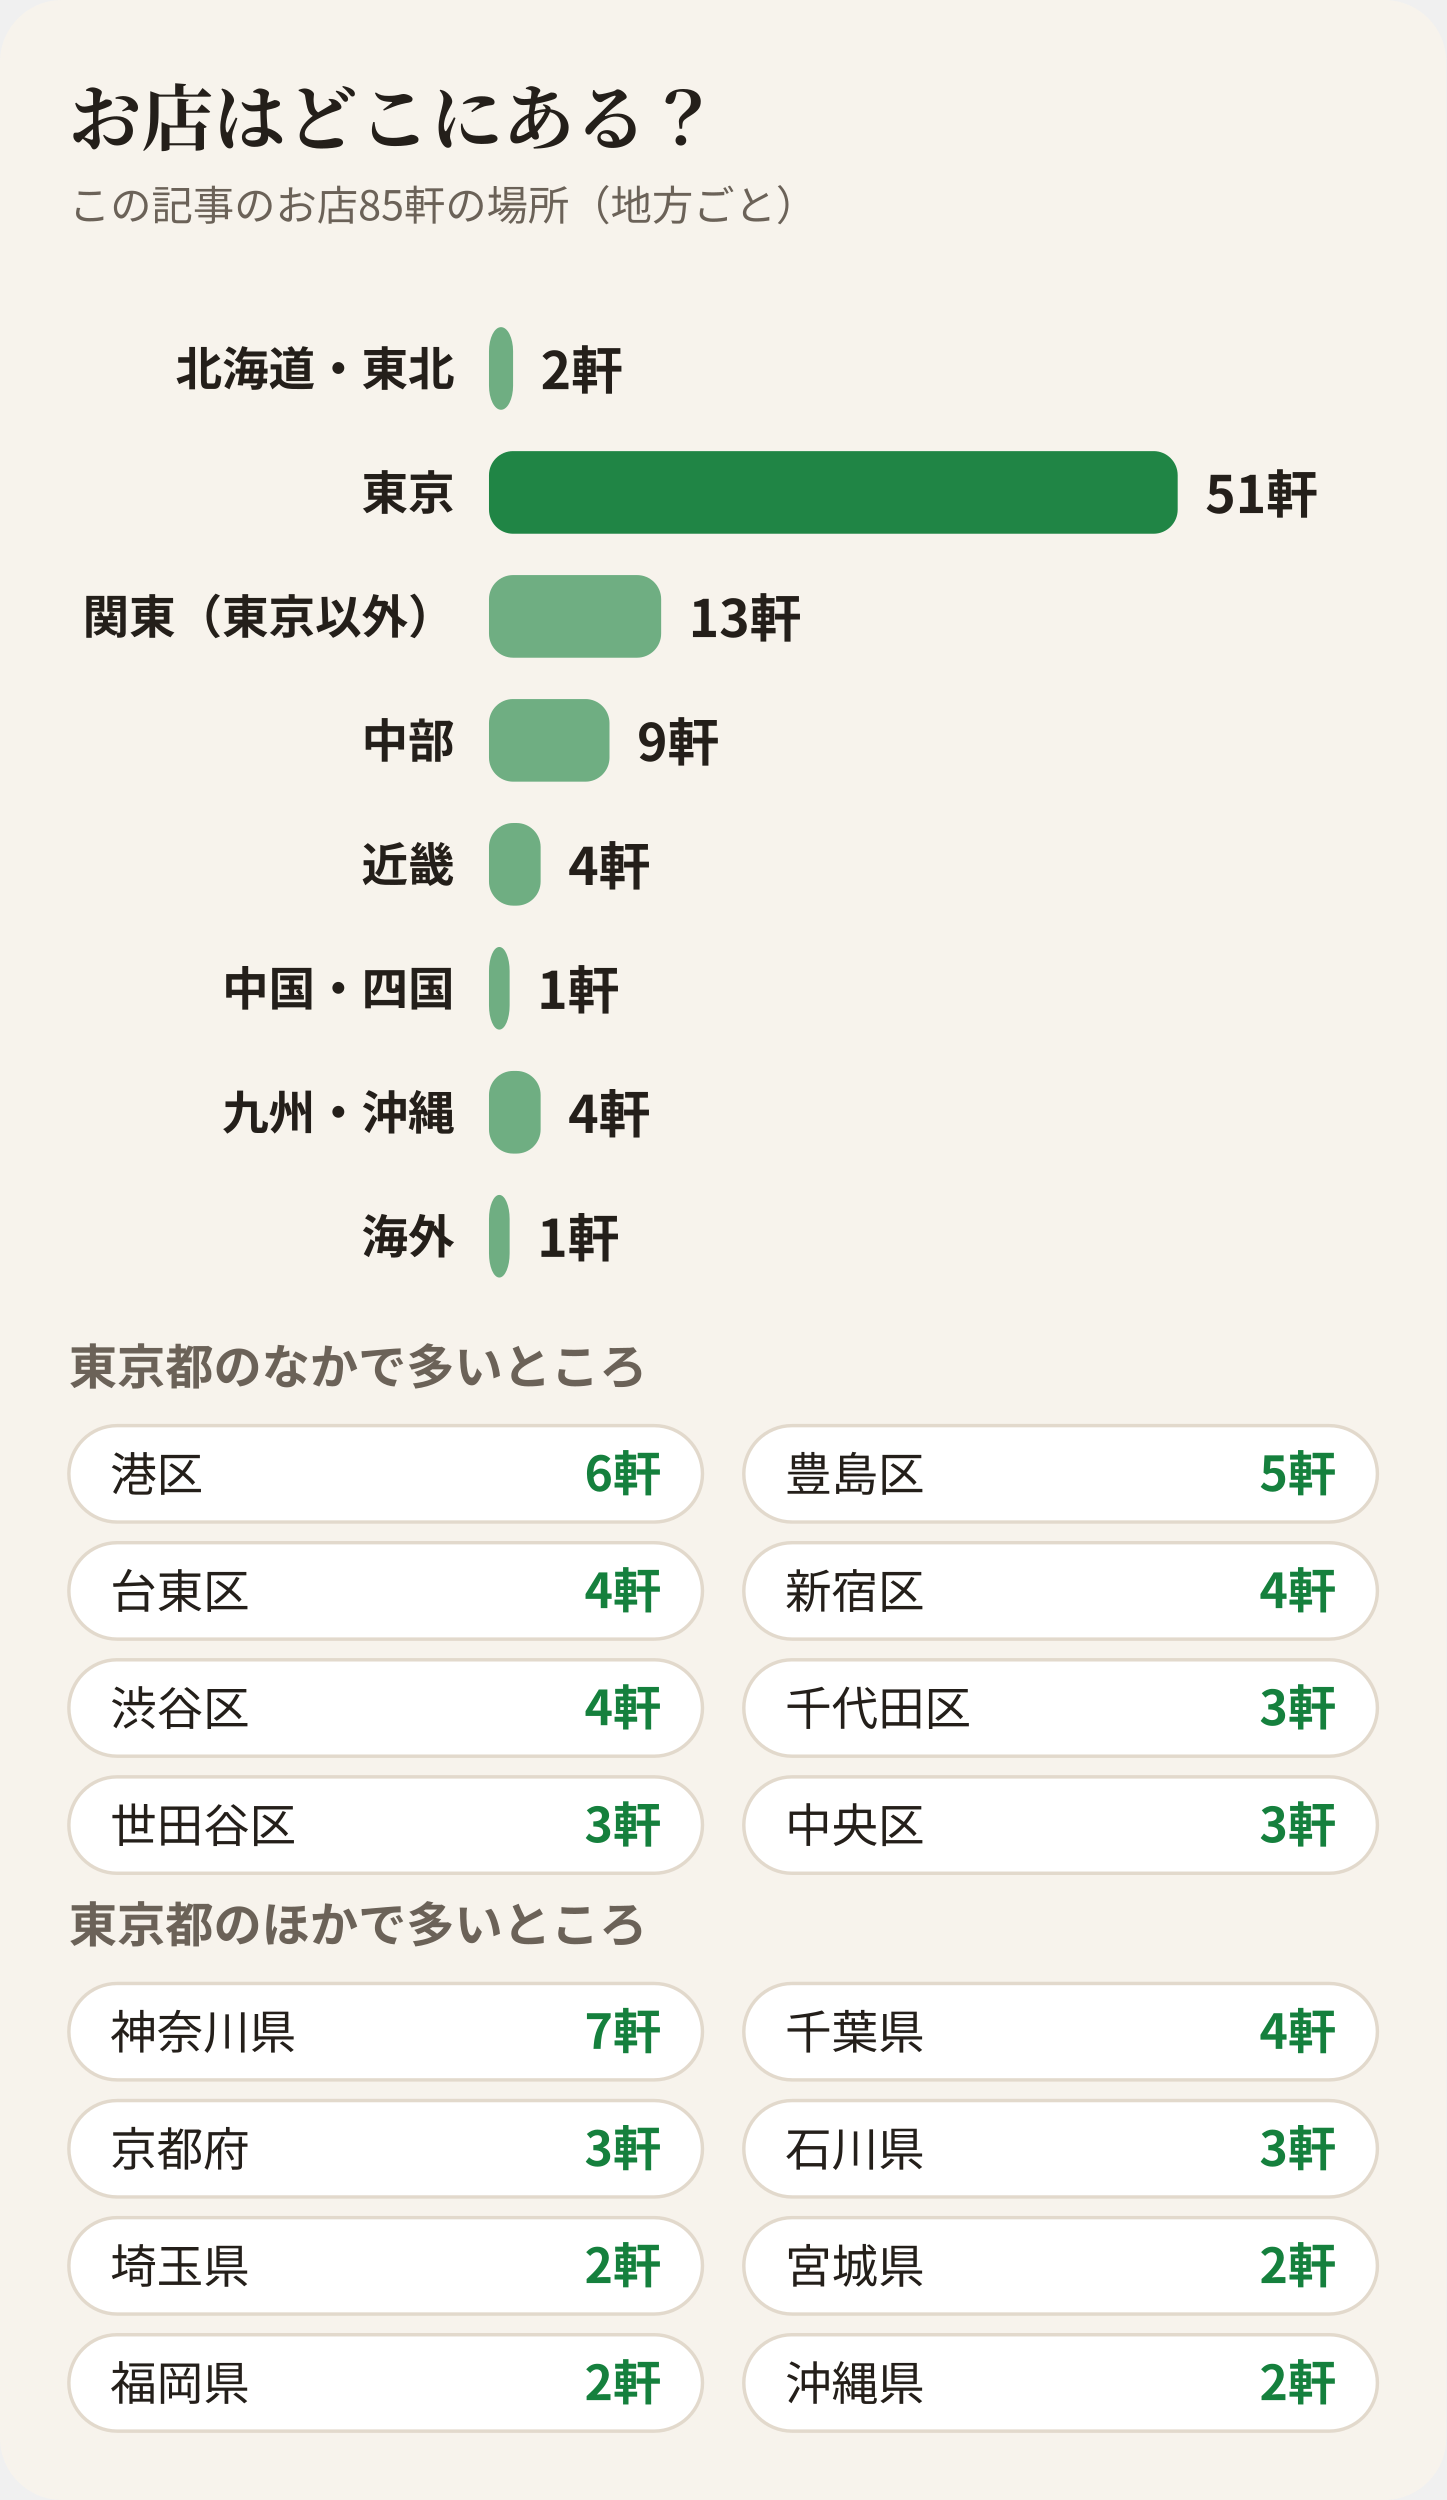
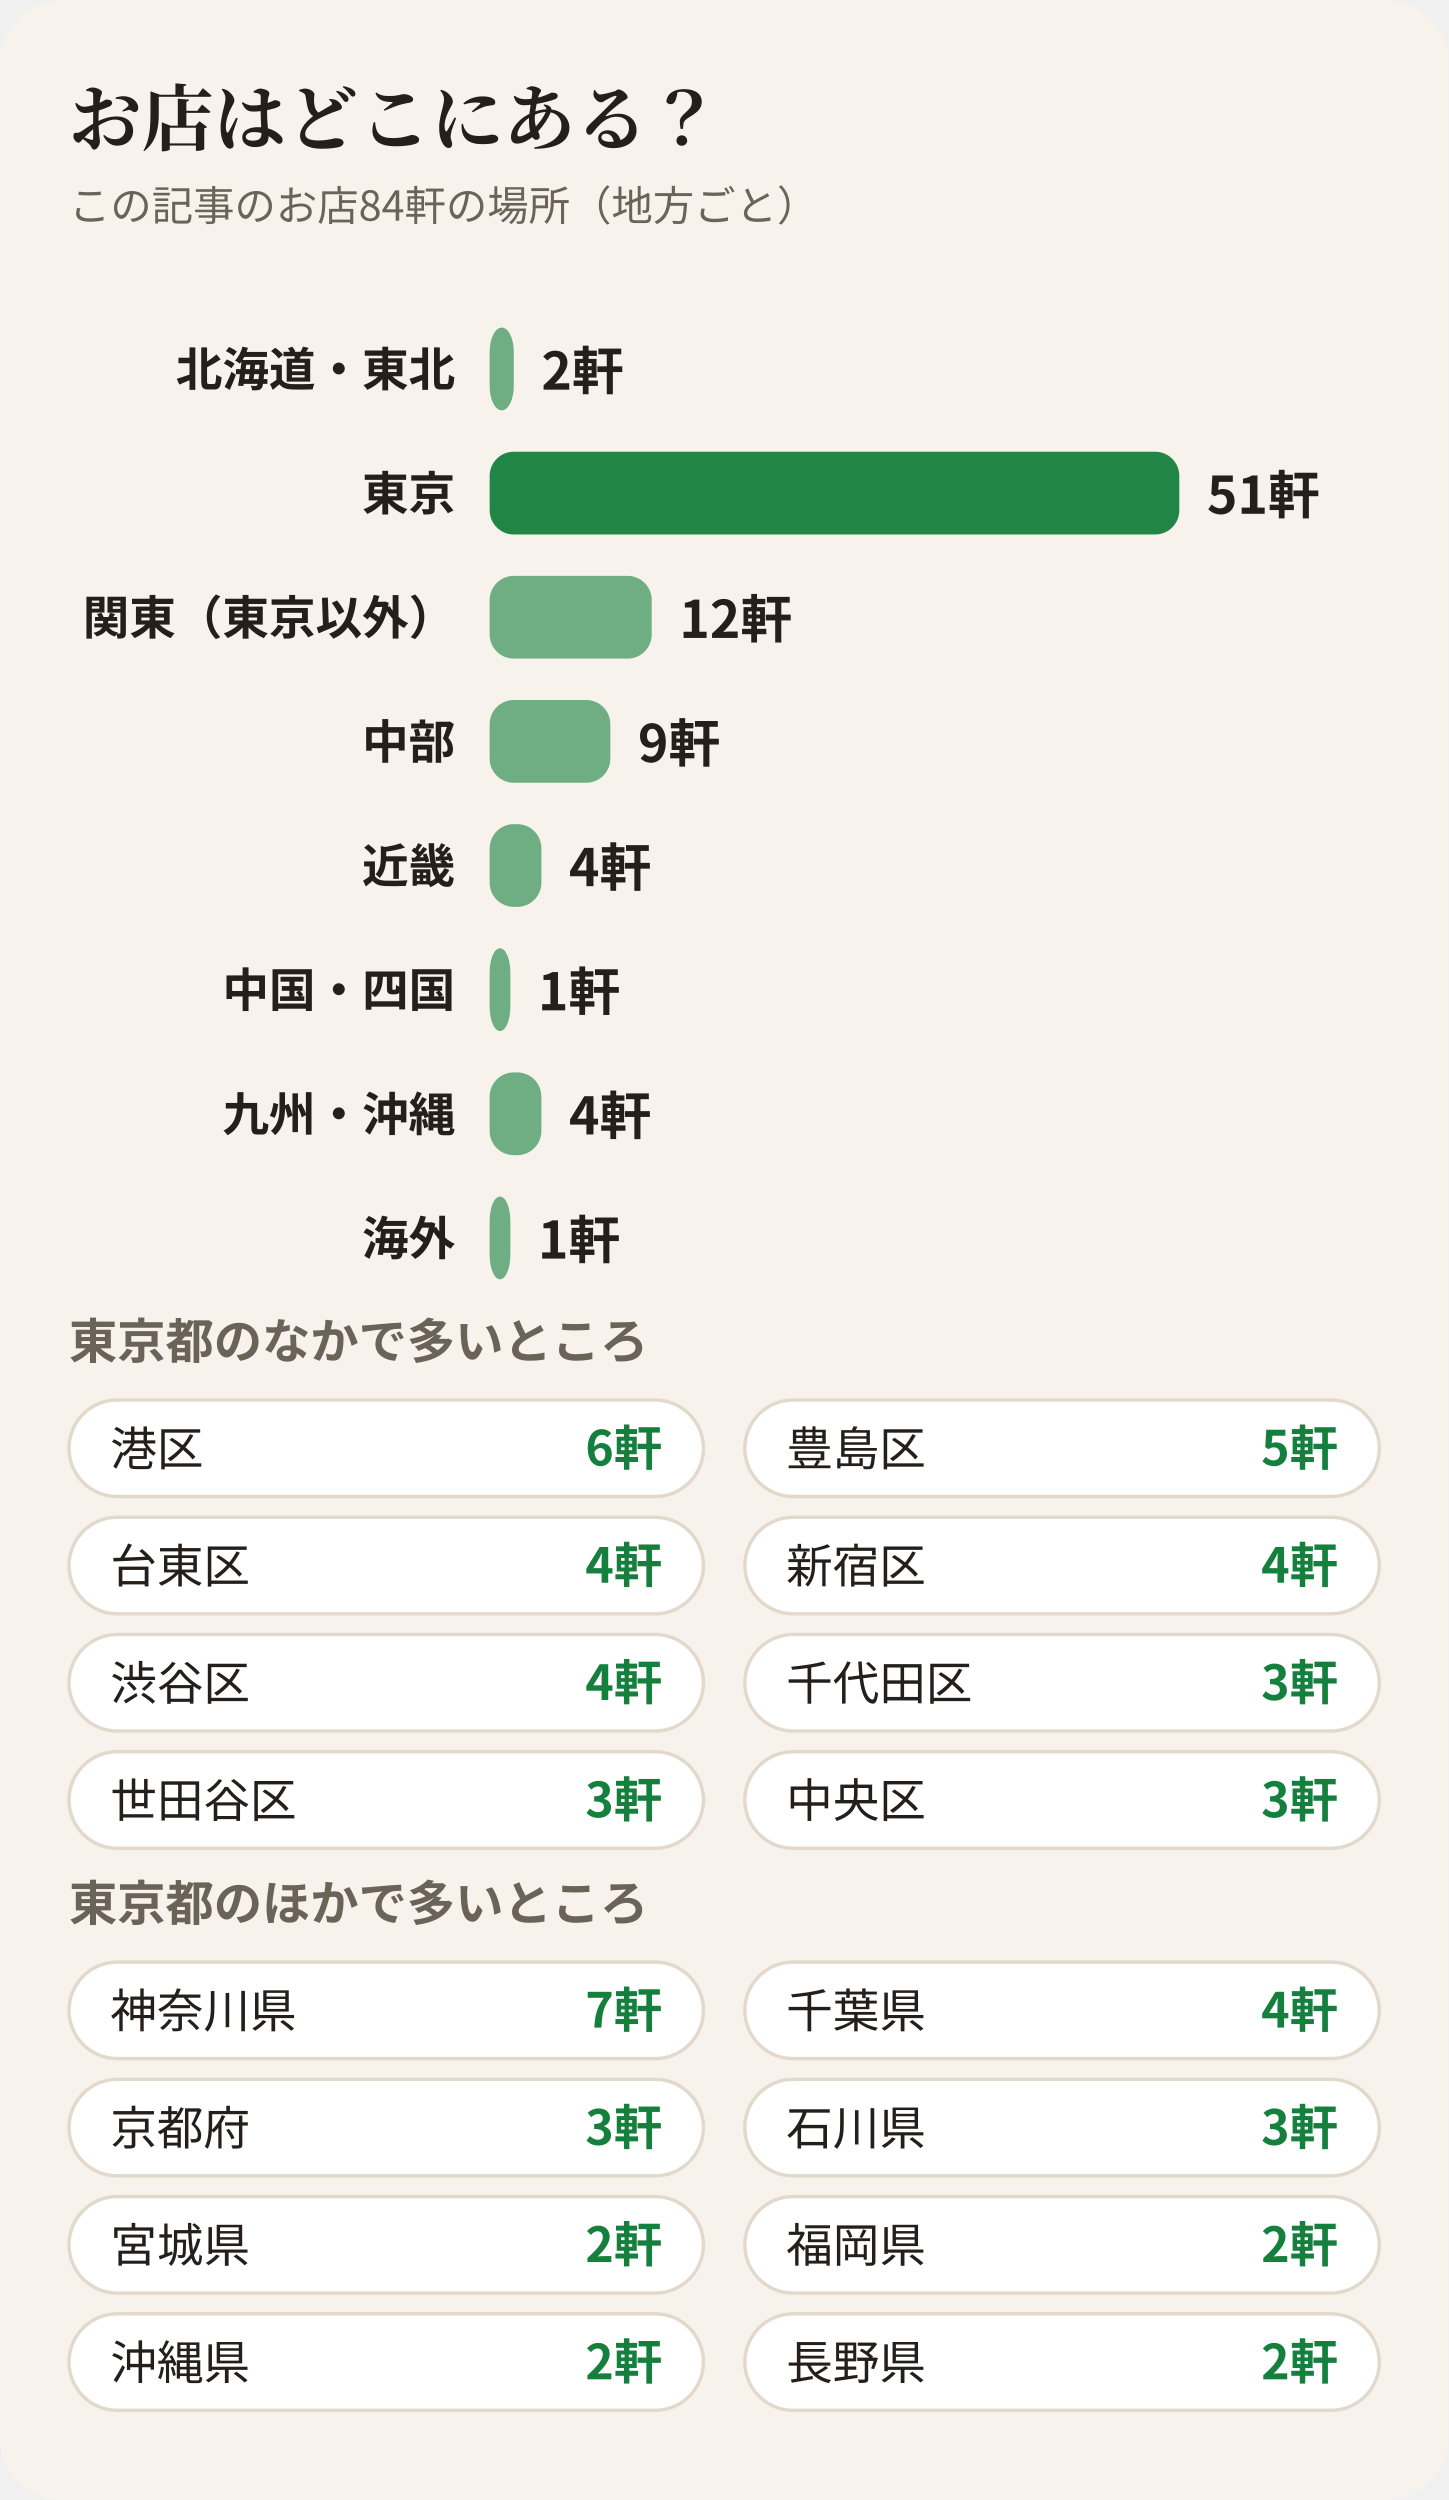
- <svg xmlns="http://www.w3.org/2000/svg" viewBox="0 0 420 726" width="420" height="726" font-family="'Hiragino Sans','Noto Sans CJK JP','Noto Sans JP',sans-serif">
-   <rect width="420" height="726" rx="18" fill="#F7F3EC" />
+ <svg xmlns="http://www.w3.org/2000/svg" viewBox="0 0 420 725" width="420" height="725" font-family="'Hiragino Sans','Noto Sans CJK JP','Noto Sans JP',sans-serif">
+   <rect width="420" height="725" rx="18" fill="#F7F3EC" />
  <text x="20" y="42" font-size="21" font-weight="800" fill="#241F1A" font-family="'Hiragino Mincho ProN','Noto Serif CJK JP','Noto Serif JP',serif">お店はどこにある？</text>
-   <text x="20" y="64" font-size="12" fill="#6B6258">この記事のお店85軒の場所（地方ごと）</text>
+   <text x="20" y="64" font-size="12" fill="#6B6258">この記事のお店84軒の場所（地方ごと）</text>
  <text x="132" y="112" font-size="13.5" font-weight="700" text-anchor="end" fill="#241F1A">北海道・東北</text>
  <rect x="142" y="95" width="7" height="24" rx="7" fill="#15803d" fill-opacity="0.6" />
  <text x="157" y="113" font-size="15" font-weight="800" fill="#241F1A">2軒</text>
  <text x="132" y="148" font-size="13.5" font-weight="700" text-anchor="end" fill="#241F1A">東京</text>
  <rect x="142" y="131" width="200" height="24" rx="7" fill="#15803d" fill-opacity="0.95" />
  <text x="350" y="149" font-size="15" font-weight="800" fill="#241F1A">51軒</text>
  <text x="132" y="184" font-size="13.5" font-weight="700" text-anchor="end" fill="#241F1A">関東（東京以外）</text>
-   <rect x="142" y="167" width="50" height="24" rx="7" fill="#15803d" fill-opacity="0.6" />
-   <text x="200" y="185" font-size="15" font-weight="800" fill="#241F1A">13軒</text>
+   <rect x="142" y="167" width="47" height="24" rx="7" fill="#15803d" fill-opacity="0.6" />
+   <text x="197" y="185" font-size="15" font-weight="800" fill="#241F1A">12軒</text>
  <text x="132" y="220" font-size="13.5" font-weight="700" text-anchor="end" fill="#241F1A">中部</text>
  <rect x="142" y="203" width="35" height="24" rx="7" fill="#15803d" fill-opacity="0.6" />
  <text x="185" y="221" font-size="15" font-weight="800" fill="#241F1A">9軒</text>
  <text x="132" y="256" font-size="13.5" font-weight="700" text-anchor="end" fill="#241F1A">近畿</text>
  <rect x="142" y="239" width="15" height="24" rx="7" fill="#15803d" fill-opacity="0.6" />
  <text x="165" y="257" font-size="15" font-weight="800" fill="#241F1A">4軒</text>
  <text x="132" y="292" font-size="13.5" font-weight="700" text-anchor="end" fill="#241F1A">中国・四国</text>
  <rect x="142" y="275" width="6" height="24" rx="7" fill="#15803d" fill-opacity="0.6" />
  <text x="156" y="293" font-size="15" font-weight="800" fill="#241F1A">1軒</text>
  <text x="132" y="328" font-size="13.5" font-weight="700" text-anchor="end" fill="#241F1A">九州・沖縄</text>
  <rect x="142" y="311" width="15" height="24" rx="7" fill="#15803d" fill-opacity="0.6" />
  <text x="165" y="329" font-size="15" font-weight="800" fill="#241F1A">4軒</text>
  <text x="132" y="364" font-size="13.5" font-weight="700" text-anchor="end" fill="#241F1A">海外</text>
  <rect x="142" y="347" width="6" height="24" rx="7" fill="#15803d" fill-opacity="0.6" />
  <text x="156" y="365" font-size="15" font-weight="800" fill="#241F1A">1軒</text>
-   <text x="20" y="402" font-size="14" font-weight="700" fill="#6B6258">東京都のなかで多いところ</text>
-   <rect x="20" y="414" width="184" height="28" rx="14" fill="#fff" stroke="#E2D9CC" />
-   <text x="32" y="433" font-size="13.5" fill="#241F1A">港区</text>
-   <text x="192" y="433" font-size="14" font-weight="800" text-anchor="end" fill="#15803d">6軒</text>
-   <rect x="216" y="414" width="184" height="28" rx="14" fill="#fff" stroke="#E2D9CC" />
-   <text x="228" y="433" font-size="13.5" fill="#241F1A">豊島区</text>
-   <text x="388" y="433" font-size="14" font-weight="800" text-anchor="end" fill="#15803d">5軒</text>
-   <rect x="20" y="448" width="184" height="28" rx="14" fill="#fff" stroke="#E2D9CC" />
-   <text x="32" y="467" font-size="13.5" fill="#241F1A">台東区</text>
-   <text x="192" y="467" font-size="14" font-weight="800" text-anchor="end" fill="#15803d">4軒</text>
-   <rect x="216" y="448" width="184" height="28" rx="14" fill="#fff" stroke="#E2D9CC" />
-   <text x="228" y="467" font-size="13.5" fill="#241F1A">新宿区</text>
-   <text x="388" y="467" font-size="14" font-weight="800" text-anchor="end" fill="#15803d">4軒</text>
-   <rect x="20" y="482" width="184" height="28" rx="14" fill="#fff" stroke="#E2D9CC" />
-   <text x="32" y="501" font-size="13.5" fill="#241F1A">渋谷区</text>
-   <text x="192" y="501" font-size="14" font-weight="800" text-anchor="end" fill="#15803d">4軒</text>
-   <rect x="216" y="482" width="184" height="28" rx="14" fill="#fff" stroke="#E2D9CC" />
-   <text x="228" y="501" font-size="13.5" fill="#241F1A">千代田区</text>
-   <text x="388" y="501" font-size="14" font-weight="800" text-anchor="end" fill="#15803d">3軒</text>
-   <rect x="20" y="516" width="184" height="28" rx="14" fill="#fff" stroke="#E2D9CC" />
-   <text x="32" y="535" font-size="13.5" fill="#241F1A">世田谷区</text>
-   <text x="192" y="535" font-size="14" font-weight="800" text-anchor="end" fill="#15803d">3軒</text>
-   <rect x="216" y="516" width="184" height="28" rx="14" fill="#fff" stroke="#E2D9CC" />
-   <text x="228" y="535" font-size="13.5" fill="#241F1A">中央区</text>
-   <text x="388" y="535" font-size="14" font-weight="800" text-anchor="end" fill="#15803d">3軒</text>
-   <text x="20" y="564" font-size="14" font-weight="700" fill="#6B6258">東京都のほかで多いところ</text>
-   <rect x="20" y="576" width="184" height="28" rx="14" fill="#fff" stroke="#E2D9CC" />
-   <text x="32" y="595" font-size="13.5" fill="#241F1A">神奈川県</text>
-   <text x="192" y="595" font-size="14" font-weight="800" text-anchor="end" fill="#15803d">7軒</text>
-   <rect x="216" y="576" width="184" height="28" rx="14" fill="#fff" stroke="#E2D9CC" />
-   <text x="228" y="595" font-size="13.5" fill="#241F1A">千葉県</text>
-   <text x="388" y="595" font-size="14" font-weight="800" text-anchor="end" fill="#15803d">4軒</text>
-   <rect x="20" y="610" width="184" height="28" rx="14" fill="#fff" stroke="#E2D9CC" />
-   <text x="32" y="629" font-size="13.5" fill="#241F1A">京都府</text>
-   <text x="192" y="629" font-size="14" font-weight="800" text-anchor="end" fill="#15803d">3軒</text>
-   <rect x="216" y="610" width="184" height="28" rx="14" fill="#fff" stroke="#E2D9CC" />
-   <text x="228" y="629" font-size="13.5" fill="#241F1A">石川県</text>
-   <text x="388" y="629" font-size="14" font-weight="800" text-anchor="end" fill="#15803d">3軒</text>
-   <rect x="20" y="644" width="184" height="28" rx="14" fill="#fff" stroke="#E2D9CC" />
-   <text x="32" y="663" font-size="13.5" fill="#241F1A">埼玉県</text>
-   <text x="192" y="663" font-size="14" font-weight="800" text-anchor="end" fill="#15803d">2軒</text>
-   <rect x="216" y="644" width="184" height="28" rx="14" fill="#fff" stroke="#E2D9CC" />
-   <text x="228" y="663" font-size="13.5" fill="#241F1A">宮城県</text>
-   <text x="388" y="663" font-size="14" font-weight="800" text-anchor="end" fill="#15803d">2軒</text>
-   <rect x="20" y="678" width="184" height="28" rx="14" fill="#fff" stroke="#E2D9CC" />
-   <text x="32" y="697" font-size="13.5" fill="#241F1A">福岡県</text>
-   <text x="192" y="697" font-size="14" font-weight="800" text-anchor="end" fill="#15803d">2軒</text>
-   <rect x="216" y="678" width="184" height="28" rx="14" fill="#fff" stroke="#E2D9CC" />
-   <text x="228" y="697" font-size="13.5" fill="#241F1A">沖縄県</text>
-   <text x="388" y="697" font-size="14" font-weight="800" text-anchor="end" fill="#15803d">2軒</text>
+   <text x="20" y="394" font-size="14" font-weight="700" fill="#6B6258">東京都のなかで多いところ</text>
+   <rect x="20" y="406" width="184" height="28" rx="14" fill="#fff" stroke="#E2D9CC" />
+   <text x="32" y="425" font-size="13.5" fill="#241F1A">港区</text>
+   <text x="192" y="425" font-size="14" font-weight="800" text-anchor="end" fill="#15803d">6軒</text>
+   <rect x="216" y="406" width="184" height="28" rx="14" fill="#fff" stroke="#E2D9CC" />
+   <text x="228" y="425" font-size="13.5" fill="#241F1A">豊島区</text>
+   <text x="388" y="425" font-size="14" font-weight="800" text-anchor="end" fill="#15803d">5軒</text>
+   <rect x="20" y="440" width="184" height="28" rx="14" fill="#fff" stroke="#E2D9CC" />
+   <text x="32" y="459" font-size="13.5" fill="#241F1A">台東区</text>
+   <text x="192" y="459" font-size="14" font-weight="800" text-anchor="end" fill="#15803d">4軒</text>
+   <rect x="216" y="440" width="184" height="28" rx="14" fill="#fff" stroke="#E2D9CC" />
+   <text x="228" y="459" font-size="13.5" fill="#241F1A">新宿区</text>
+   <text x="388" y="459" font-size="14" font-weight="800" text-anchor="end" fill="#15803d">4軒</text>
+   <rect x="20" y="474" width="184" height="28" rx="14" fill="#fff" stroke="#E2D9CC" />
+   <text x="32" y="493" font-size="13.5" fill="#241F1A">渋谷区</text>
+   <text x="192" y="493" font-size="14" font-weight="800" text-anchor="end" fill="#15803d">4軒</text>
+   <rect x="216" y="474" width="184" height="28" rx="14" fill="#fff" stroke="#E2D9CC" />
+   <text x="228" y="493" font-size="13.5" fill="#241F1A">千代田区</text>
+   <text x="388" y="493" font-size="14" font-weight="800" text-anchor="end" fill="#15803d">3軒</text>
+   <rect x="20" y="508" width="184" height="28" rx="14" fill="#fff" stroke="#E2D9CC" />
+   <text x="32" y="527" font-size="13.5" fill="#241F1A">世田谷区</text>
+   <text x="192" y="527" font-size="14" font-weight="800" text-anchor="end" fill="#15803d">3軒</text>
+   <rect x="216" y="508" width="184" height="28" rx="14" fill="#fff" stroke="#E2D9CC" />
+   <text x="228" y="527" font-size="13.5" fill="#241F1A">中央区</text>
+   <text x="388" y="527" font-size="14" font-weight="800" text-anchor="end" fill="#15803d">3軒</text>
+   <text x="20" y="557" font-size="14" font-weight="700" fill="#6B6258">東京都のほかで多いところ</text>
+   <rect x="20" y="569" width="184" height="28" rx="14" fill="#fff" stroke="#E2D9CC" />
+   <text x="32" y="588" font-size="13.5" fill="#241F1A">神奈川県</text>
+   <text x="192" y="588" font-size="14" font-weight="800" text-anchor="end" fill="#15803d">7軒</text>
+   <rect x="216" y="569" width="184" height="28" rx="14" fill="#fff" stroke="#E2D9CC" />
+   <text x="228" y="588" font-size="13.5" fill="#241F1A">千葉県</text>
+   <text x="388" y="588" font-size="14" font-weight="800" text-anchor="end" fill="#15803d">4軒</text>
+   <rect x="20" y="603" width="184" height="28" rx="14" fill="#fff" stroke="#E2D9CC" />
+   <text x="32" y="622" font-size="13.5" fill="#241F1A">京都府</text>
+   <text x="192" y="622" font-size="14" font-weight="800" text-anchor="end" fill="#15803d">3軒</text>
+   <rect x="216" y="603" width="184" height="28" rx="14" fill="#fff" stroke="#E2D9CC" />
+   <text x="228" y="622" font-size="13.5" fill="#241F1A">石川県</text>
+   <text x="388" y="622" font-size="14" font-weight="800" text-anchor="end" fill="#15803d">3軒</text>
+   <rect x="20" y="637" width="184" height="28" rx="14" fill="#fff" stroke="#E2D9CC" />
+   <text x="32" y="656" font-size="13.5" fill="#241F1A">宮城県</text>
+   <text x="192" y="656" font-size="14" font-weight="800" text-anchor="end" fill="#15803d">2軒</text>
+   <rect x="216" y="637" width="184" height="28" rx="14" fill="#fff" stroke="#E2D9CC" />
+   <text x="228" y="656" font-size="13.5" fill="#241F1A">福岡県</text>
+   <text x="388" y="656" font-size="14" font-weight="800" text-anchor="end" fill="#15803d">2軒</text>
+   <rect x="20" y="671" width="184" height="28" rx="14" fill="#fff" stroke="#E2D9CC" />
+   <text x="32" y="690" font-size="13.5" fill="#241F1A">沖縄県</text>
+   <text x="192" y="690" font-size="14" font-weight="800" text-anchor="end" fill="#15803d">2軒</text>
+   <rect x="216" y="671" width="184" height="28" rx="14" fill="#fff" stroke="#E2D9CC" />
+   <text x="228" y="690" font-size="13.5" fill="#241F1A">長野県</text>
+   <text x="388" y="690" font-size="14" font-weight="800" text-anchor="end" fill="#15803d">2軒</text>
</svg>
